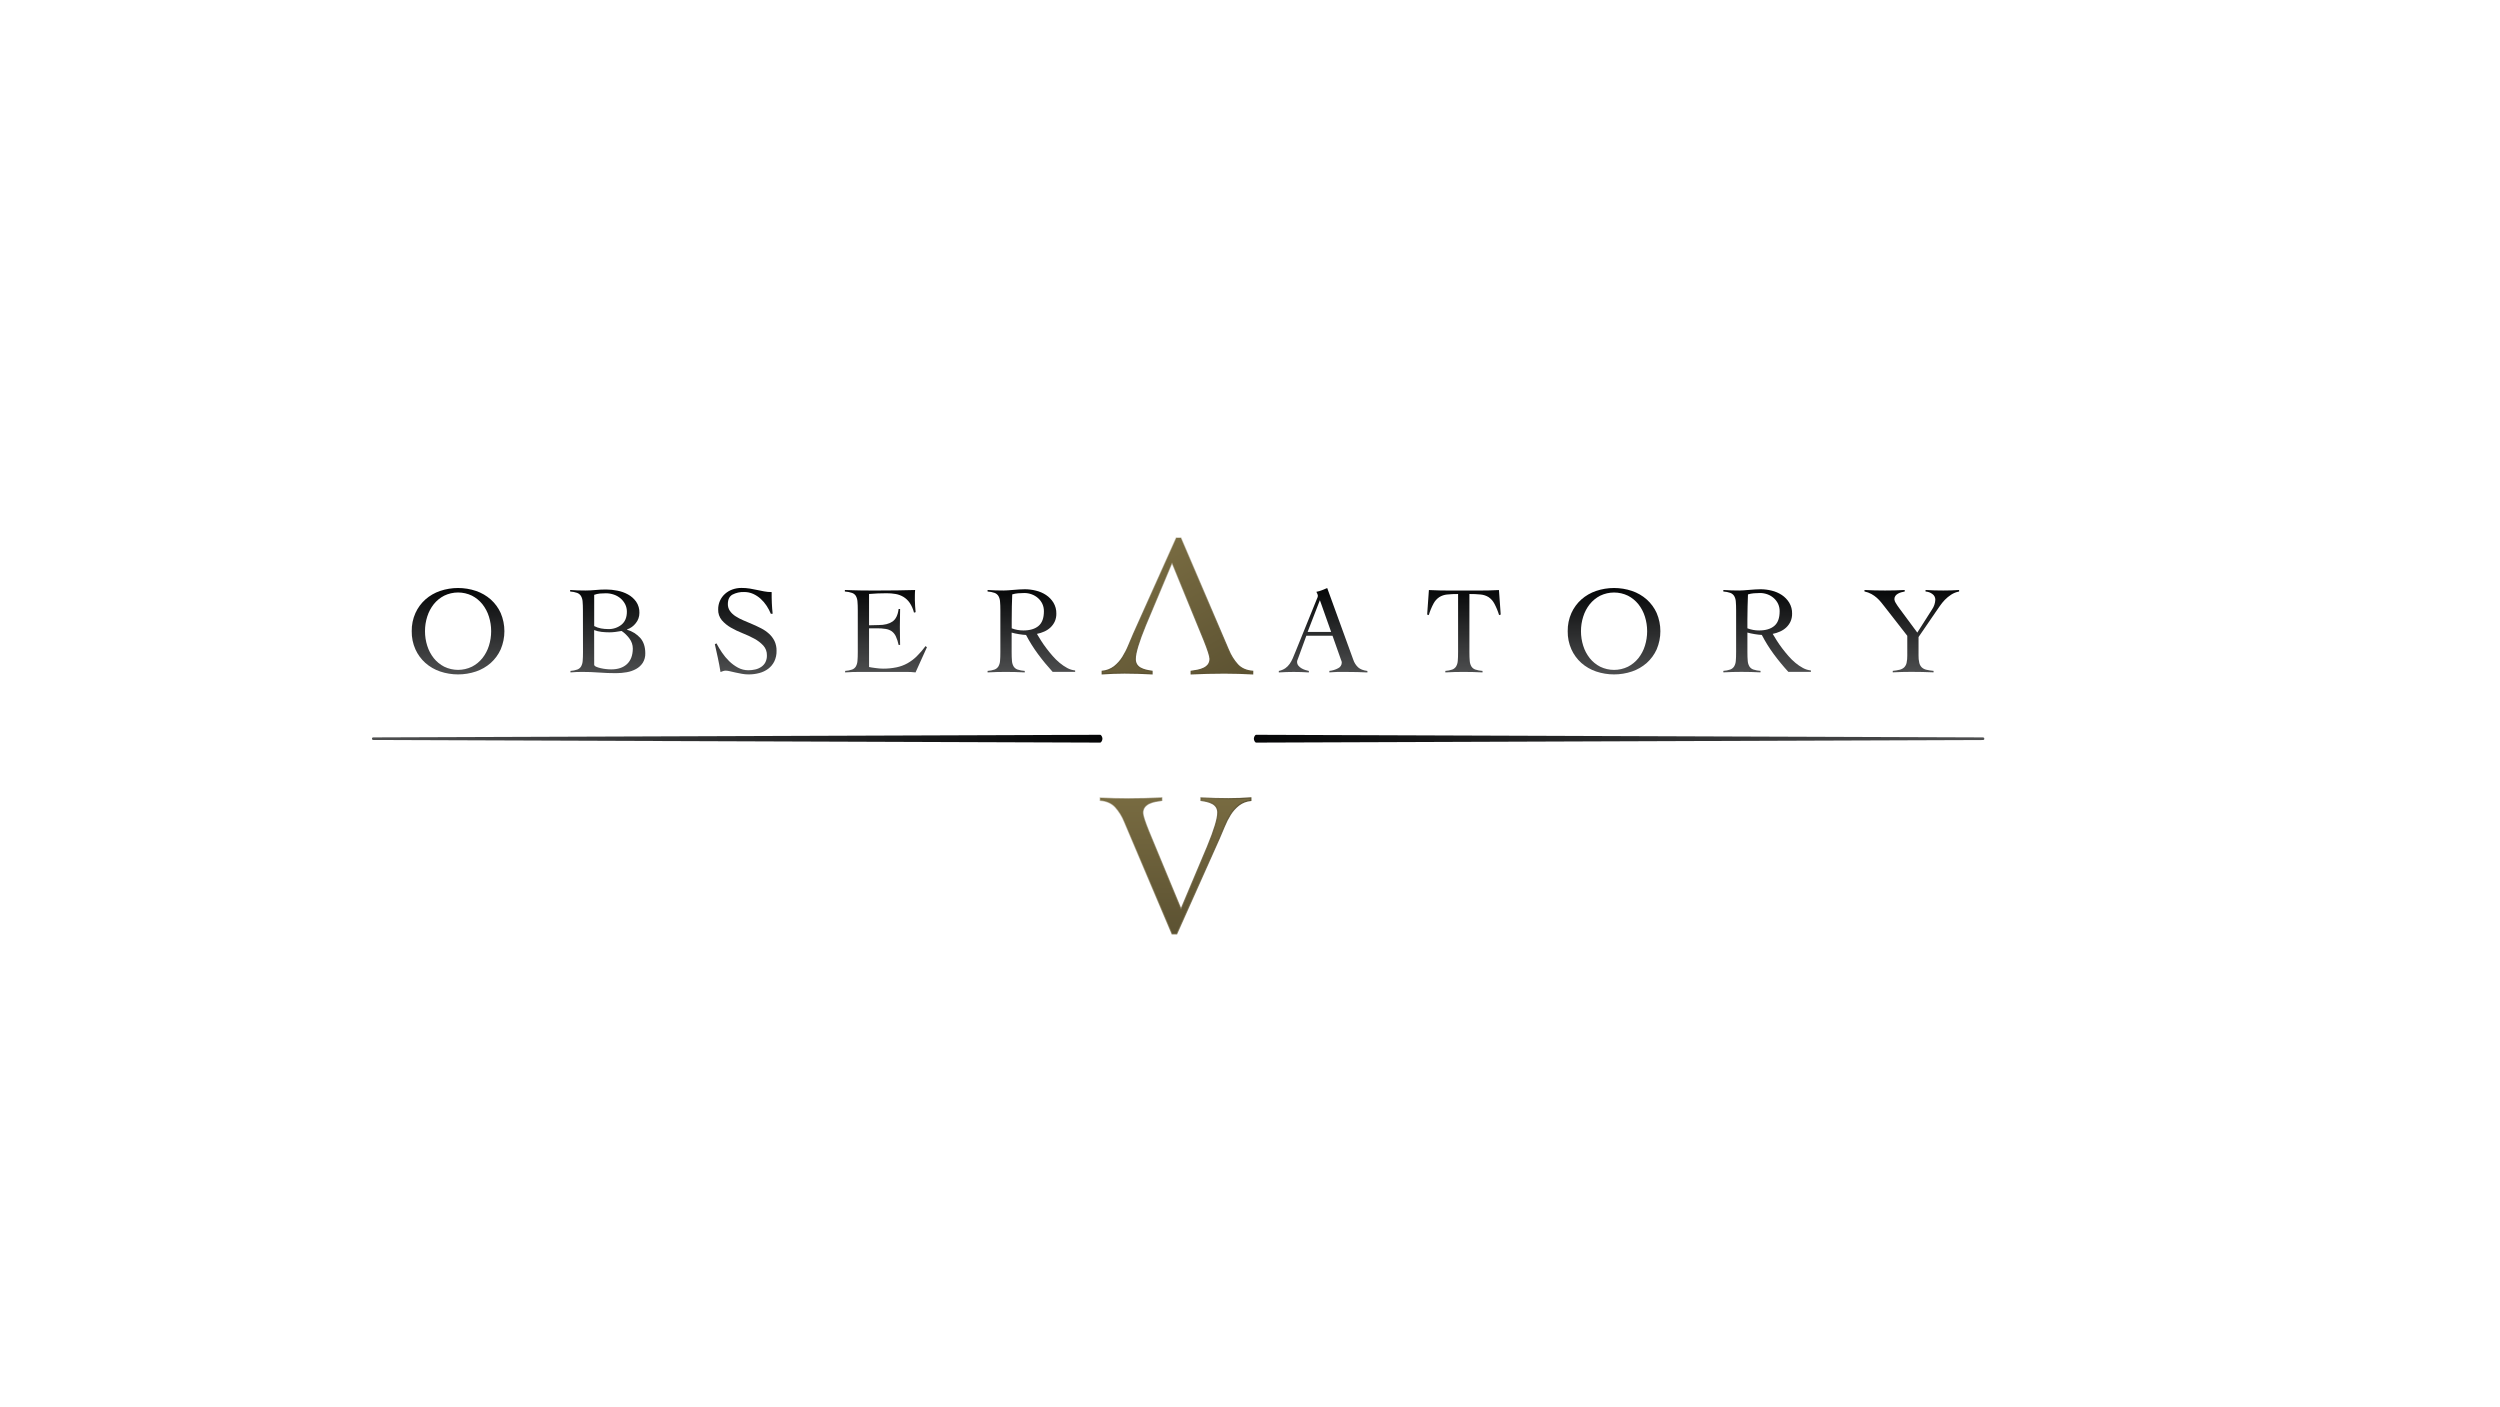
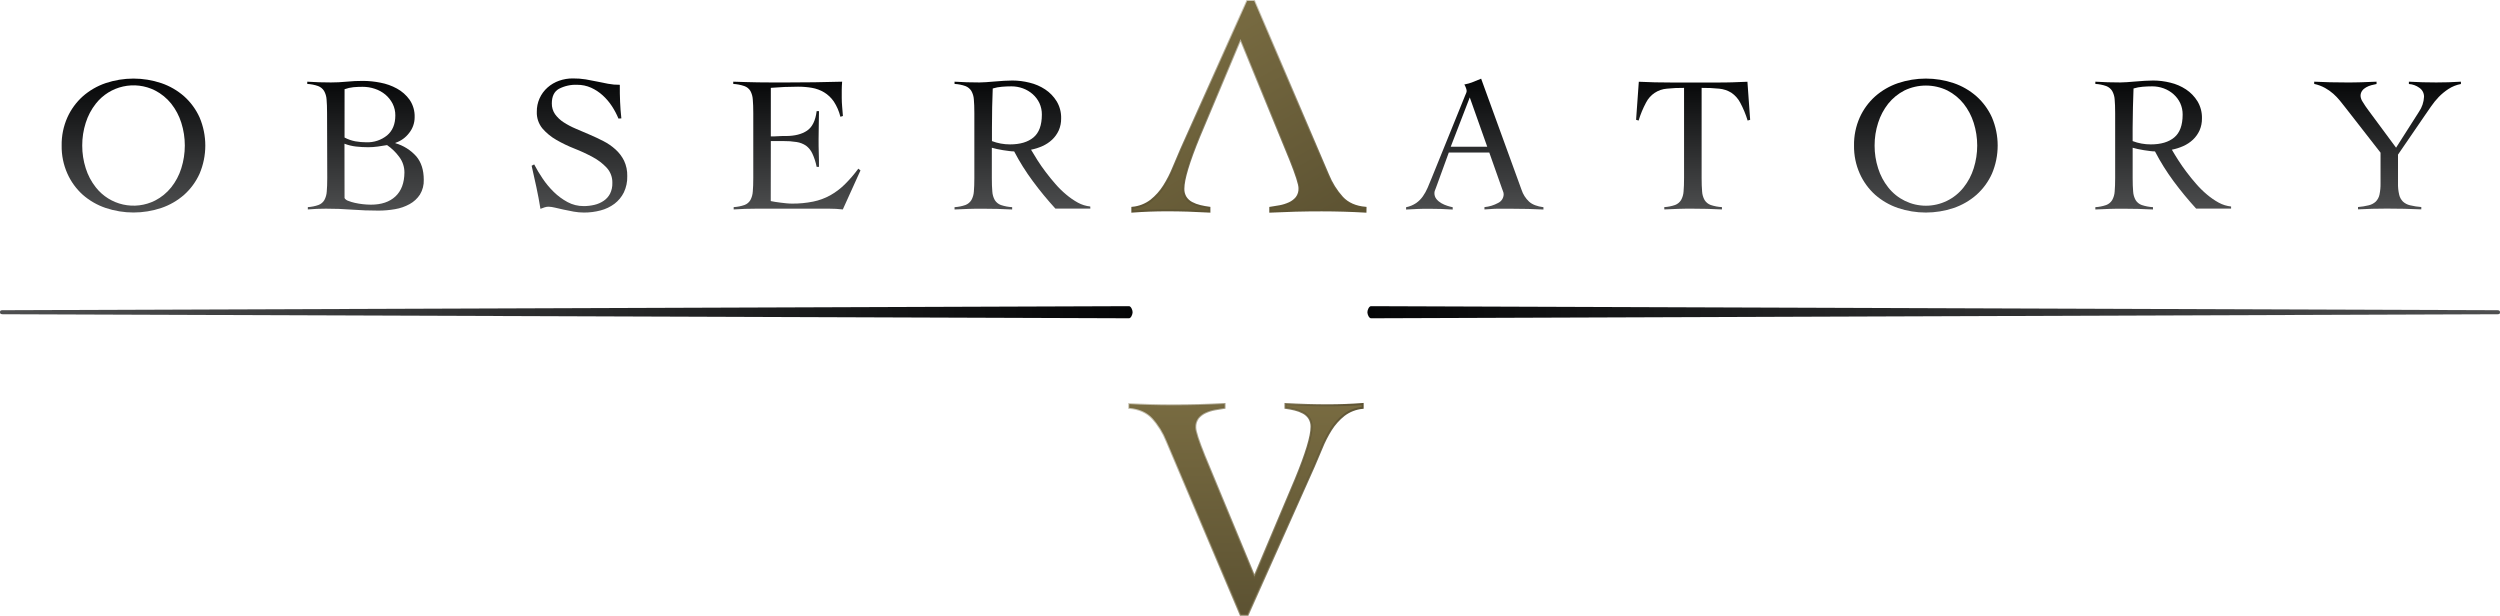
- <svg xmlns="http://www.w3.org/2000/svg" xmlns:xlink="http://www.w3.org/1999/xlink" viewBox="0 0 1920 1080">
+ <svg xmlns="http://www.w3.org/2000/svg" xmlns:xlink="http://www.w3.org/1999/xlink" viewBox="0 0 1238.29 305.05">
  <defs>
-     <style>.cls-1{fill:url(#linear-gradient);}.cls-2{fill:url(#New_Gradient_Swatch_3);}.cls-3{fill:url(#linear-gradient-2);}.cls-4{fill:url(#linear-gradient-3);}.cls-5,.cls-7{fill:none;stroke-miterlimit:10;}.cls-5{stroke:url(#linear-gradient-4);}.cls-6{fill:url(#linear-gradient-5);}.cls-7{stroke-width:1px;stroke:url(#linear-gradient-6);}</style>
-     <linearGradient id="linear-gradient" x1="962.96" y1="567.32" x2="1523.96" y2="567.32" gradientUnits="userSpaceOnUse">
+     <style>.cls-1{fill:url(#linear-gradient);}.cls-2{fill:url(#linear-gradient-2);}.cls-3{fill:url(#linear-gradient-3);}.cls-4{fill:url(#linear-gradient-4);}.cls-5{fill:url(#linear-gradient-5);}.cls-6{fill:url(#linear-gradient-6);}.cls-7{fill:url(#linear-gradient-7);}.cls-8{fill:url(#linear-gradient-8);}.cls-9{fill:url(#linear-gradient-9);}.cls-10{fill:url(#linear-gradient-10);}.cls-11{fill:url(#linear-gradient-11);}.cls-12{fill:url(#linear-gradient-12);}.cls-13{fill:url(#linear-gradient-13);}.cls-14,.cls-16{fill:none;stroke-miterlimit:10;}.cls-14{stroke:url(#linear-gradient-14);}.cls-15{fill:url(#linear-gradient-15);}.cls-16{stroke:url(#linear-gradient-16);}</style>
+     <linearGradient id="linear-gradient" x1="677.29" y1="100.01" x2="1238.29" y2="100.01" gradientTransform="matrix(1, 0, 0, -1, 0, 254.66)" gradientUnits="userSpaceOnUse">
      <stop offset="0" stop-color="#050607" />
      <stop offset="1" stop-color="#4e4f50" />
    </linearGradient>
-     <linearGradient id="New_Gradient_Swatch_3" x1="910.43" y1="451.59" x2="910.43" y2="517.95" xlink:href="#linear-gradient" />
-     <linearGradient id="linear-gradient-2" x1="285.67" y1="567.32" x2="846.67" y2="567.32" gradientUnits="userSpaceOnUse">
+     <linearGradient id="linear-gradient-2" x1="66.12" y1="215.74" x2="66.12" y2="149.38" xlink:href="#linear-gradient" />
+     <linearGradient id="linear-gradient-3" x1="181.06" y1="215.74" x2="181.06" y2="149.38" xlink:href="#linear-gradient" />
+     <linearGradient id="linear-gradient-4" x1="287.03" y1="215.79" x2="287.03" y2="149.38" xlink:href="#linear-gradient" />
+     <linearGradient id="linear-gradient-5" x1="394.7" y1="215.74" x2="394.7" y2="149.38" xlink:href="#linear-gradient" />
+     <linearGradient id="linear-gradient-6" x1="506.43" y1="215.74" x2="506.43" y2="149.38" xlink:href="#linear-gradient" />
+     <linearGradient id="linear-gradient-7" x1="730.48" y1="215.7" x2="730.48" y2="149.34" xlink:href="#linear-gradient" />
+     <linearGradient id="linear-gradient-8" x1="838.63" y1="215.74" x2="838.63" y2="149.38" xlink:href="#linear-gradient" />
+     <linearGradient id="linear-gradient-9" x1="953.91" y1="215.74" x2="953.91" y2="149.38" xlink:href="#linear-gradient" />
+     <linearGradient id="linear-gradient-10" x1="1071.48" y1="215.74" x2="1071.48" y2="149.38" xlink:href="#linear-gradient" />
+     <linearGradient id="linear-gradient-11" x1="1182.6" y1="215.74" x2="1182.6" y2="149.38" xlink:href="#linear-gradient" />
+     <linearGradient id="linear-gradient-12" y1="100.01" x2="561" y2="100.01" gradientTransform="matrix(1, 0, 0, -1, 0, 254.66)" gradientUnits="userSpaceOnUse">
      <stop offset="0" stop-color="#4e4f50" />
      <stop offset="1" stop-color="#050607" />
    </linearGradient>
-     <linearGradient id="linear-gradient-3" x1="860.79" y1="437.77" x2="920.62" y2="541.39" gradientUnits="userSpaceOnUse">
+     <linearGradient id="linear-gradient-13" x1="575.14" y1="229.56" x2="634.96" y2="125.95" gradientTransform="matrix(1, 0, 0, -1, 0, 254.66)" gradientUnits="userSpaceOnUse">
      <stop offset="0" stop-color="#786b41" />
      <stop offset="1" stop-color="#5c5232" />
    </linearGradient>
-     <linearGradient id="linear-gradient-4" x1="904.27" y1="413.17" x2="904.27" y2="517.49" gradientUnits="userSpaceOnUse">
+     <linearGradient id="linear-gradient-14" x1="618.62" y1="254.16" x2="618.62" y2="149.84" gradientTransform="matrix(1, 0, 0, -1, 0, 254.66)" gradientUnits="userSpaceOnUse">
      <stop offset="0" stop-color="#786b41" stop-opacity="0.4" />
      <stop offset="1" stop-color="#5c5232" />
    </linearGradient>
-     <linearGradient id="linear-gradient-5" x1="902.79" y1="612.82" x2="902.79" y2="717.22" xlink:href="#linear-gradient-3" />
-     <linearGradient id="linear-gradient-6" x1="845.01" y1="665.02" x2="960.58" y2="665.02" xlink:href="#linear-gradient-4" />
+     <linearGradient id="linear-gradient-15" x1="617.14" y1="54.51" x2="617.14" y2="-49.89" xlink:href="#linear-gradient-13" />
+     <linearGradient id="linear-gradient-16" x1="559.34" y1="2.33" x2="674.91" y2="2.33" xlink:href="#linear-gradient-14" />
  </defs>
  <g id="Layer_2" data-name="Layer 2">
-     <path class="cls-1" d="M1522.16,568.32l-557.39,2c-1,0-1.81-1.89-1.81-3h0c0-1.1.81-3,1.81-3l557.19,2c1,0,2-.1,2,1h0C1524,568.43,1523.15,568.32,1522.16,568.32Z" />
-     <path class="cls-2" d="M316.21,484.77a32.84,32.84,0,0,1,2.84-13.95,31.36,31.36,0,0,1,7.64-10.43,33.43,33.43,0,0,1,11.3-6.54,43.29,43.29,0,0,1,27.61,0,33.43,33.43,0,0,1,11.3,6.54,31.36,31.36,0,0,1,7.64,10.43,35.66,35.66,0,0,1,0,27.89,31.3,31.3,0,0,1-7.64,10.44,33.43,33.43,0,0,1-11.3,6.54,43.29,43.29,0,0,1-27.61,0,33.43,33.43,0,0,1-11.3-6.54,31.3,31.3,0,0,1-7.64-10.44A32.79,32.79,0,0,1,316.21,484.77Zm10.19,0A36.65,36.65,0,0,0,328.13,496a29.47,29.47,0,0,0,5,9.47,24.49,24.49,0,0,0,8,6.54,24.39,24.39,0,0,0,21.35,0,24.59,24.59,0,0,0,8-6.54,29.26,29.26,0,0,0,5-9.47,37.44,37.44,0,0,0,0-22.5,29.41,29.41,0,0,0-5-9.48,24.85,24.85,0,0,0-8-6.54,24.48,24.48,0,0,0-21.35,0,24.74,24.74,0,0,0-8,6.54,29.63,29.63,0,0,0-5,9.48A36.65,36.65,0,0,0,326.4,484.77Z" />
-     <path class="cls-2" d="M447.68,468.71c0-2.7-.08-4.92-.24-6.69a9.84,9.84,0,0,0-1.25-4.28,5.88,5.88,0,0,0-2.93-2.4,19.47,19.47,0,0,0-5.39-1.06v-1.15c2,.13,3.94.22,5.87.29s3.88.09,5.86.09c2.57,0,5.13-.13,7.7-.38a82.12,82.12,0,0,1,8.27-.39,44.61,44.61,0,0,1,8.51.87,27.63,27.63,0,0,1,8.22,2.93,18.76,18.76,0,0,1,6.25,5.53,14.39,14.39,0,0,1,2.51,8.66,12.4,12.4,0,0,1-2.75,7.83,14,14,0,0,1-6.78,4.86v.19a21.87,21.87,0,0,1,10.34,6.5q3.7,4.36,3.71,11.59a13.15,13.15,0,0,1-1.93,7.35,14.27,14.27,0,0,1-5.1,4.71,22.7,22.7,0,0,1-7.21,2.51,47,47,0,0,1-8.27.72q-6.63,0-13-.48c-4.27-.33-8.61-.48-13-.48q-2.22,0-4.47.09c-1.51.06-3,.16-4.48.29v-1.15a19.41,19.41,0,0,0,5.29-1.06,5.68,5.68,0,0,0,2.89-2.41,10.24,10.24,0,0,0,1.2-4.28q.24-2.64.24-6.68Zm8.66,12.12a18.67,18.67,0,0,0,5.29,1.82,31.11,31.11,0,0,0,5.48.48,15.42,15.42,0,0,0,10.24-3.41q4.08-3.42,4.09-9.86a12.57,12.57,0,0,0-1.35-5.87,14.6,14.6,0,0,0-3.56-4.47,15.76,15.76,0,0,0-5.14-2.88,18.47,18.47,0,0,0-6.11-1c-1.54,0-3,.06-4.52.19a18.33,18.33,0,0,0-4.42,1Zm0,30a3.26,3.26,0,0,0,1.78,1.35,21.24,21.24,0,0,0,3.27,1,35.28,35.28,0,0,0,4,.67,35.79,35.79,0,0,0,4,.24q7.79,0,12.16-4.09T486,498.14a12.78,12.78,0,0,0-2.6-7.75,24.84,24.84,0,0,0-6-5.81l-4.62.72a33.27,33.27,0,0,1-4.71.33,54,54,0,0,1-6-.33,23.62,23.62,0,0,1-5.77-1.4Z" />
-     <path class="cls-2" d="M592,471.4a36.32,36.32,0,0,0-3.22-6.11,27.62,27.62,0,0,0-4.57-5.38,22.28,22.28,0,0,0-5.77-3.8,16.6,16.6,0,0,0-6.93-1.44,17.94,17.94,0,0,0-9,2q-3.51,2-3.51,7.22a9.06,9.06,0,0,0,1.59,5.34,15.61,15.61,0,0,0,4.23,4,39.28,39.28,0,0,0,6,3.17l6.88,2.93c2.34,1,4.63,2.07,6.87,3.23a27.45,27.45,0,0,1,6,4.13,18.77,18.77,0,0,1,4.24,5.58,17,17,0,0,1,1.58,7.6,17.66,17.66,0,0,1-1.73,8.12,15.93,15.93,0,0,1-4.66,5.63,19.86,19.86,0,0,1-6.83,3.27,31.45,31.45,0,0,1-8.32,1.06,29.29,29.29,0,0,1-5-.45c-1.73-.3-3.4-.63-5-1l-4.38-1a14.83,14.83,0,0,0-3.12-.45,6.16,6.16,0,0,0-2,.34c-.65.22-1.32.47-2,.72q-.87-5.46-2-10.68T549,494.77l1.25-.67a71.63,71.63,0,0,0,4.19,7,42.18,42.18,0,0,0,5.53,6.65,30.24,30.24,0,0,0,6.78,5,16.53,16.53,0,0,0,8,2,22.7,22.7,0,0,0,5.38-.62,13.5,13.5,0,0,0,4.57-2,9.61,9.61,0,0,0,3.13-3.5,11.2,11.2,0,0,0,1.15-5.33,10.7,10.7,0,0,0-2.79-7.54,26.64,26.64,0,0,0-6.92-5.28,80.58,80.58,0,0,0-9-4.18,67,67,0,0,1-9-4.32,26.51,26.51,0,0,1-6.92-5.67,12.26,12.26,0,0,1-2.79-8.26,15.76,15.76,0,0,1,5.34-12.05,17.24,17.24,0,0,1,5.67-3.31,20.24,20.24,0,0,1,6.88-1.15,38.51,38.51,0,0,1,6.39.48c1.89.32,3.74.67,5.53,1.06s3.69.75,5.49,1.1a29.25,29.25,0,0,0,5.77.53c0,2.89,0,5.69.14,8.42s.3,5.46.63,8.22Z" />
-     <path class="cls-2" d="M667.44,512.27c.58.13,1.28.26,2.12.39s1.73.26,2.69.38,2,.24,3,.34,2,.14,2.88.14a50.46,50.46,0,0,0,10.34-1,29.53,29.53,0,0,0,8.37-3.07A34.35,34.35,0,0,0,704,504.1a66.67,66.67,0,0,0,6.82-7.89l1.06.87-8.75,19.33c-1.09-.13-2.21-.23-3.37-.29s-2.27-.09-3.36-.09H660.23q-2.79,0-5.58.09c-1.86.06-3.72.16-5.58.29v-1.15a19.84,19.84,0,0,0,5.39-1.06,5.65,5.65,0,0,0,2.88-2.41,10.24,10.24,0,0,0,1.2-4.28q.24-2.64.24-6.68V468.71c0-2.7-.08-4.92-.24-6.69a10.29,10.29,0,0,0-1.2-4.28,5.6,5.6,0,0,0-3-2.4,20.72,20.72,0,0,0-5.48-1.06v-1.15l6.2.19q2.94.09,6.06.14c2.08,0,4.29.05,6.64.05h7.93q6.74,0,13.46-.09t13.66-.29c-.06.7-.11,1.41-.14,2.11s-.05,1.38-.05,2v3.85c0,1.41.06,2.84.19,4.28s.26,3,.39,4.76l-1.25.38a24.14,24.14,0,0,0-3.32-7.55,15.84,15.84,0,0,0-4.81-4.56,17.73,17.73,0,0,0-6-2.22,40.34,40.34,0,0,0-6.93-.57q-6.72,0-13.46.57v24.05c1.28,0,2.51,0,3.7-.1s2.42-.09,3.7-.09q6.64,0,10.54-2.65t4.76-9.66h1.15q0,3.45-.1,6.92c-.06,2.31-.09,4.58-.09,6.83s0,4.61.09,6.92.1,4.62.1,6.93h-1.15a29.19,29.19,0,0,0-2.12-6.59,10.17,10.17,0,0,0-3.12-3.9,11.29,11.29,0,0,0-4.67-1.82,39.72,39.72,0,0,0-6.64-.48h-6.15Z" />
-     <path class="cls-2" d="M825.74,516H808.43a169.64,169.64,0,0,1-11.2-13.61A111,111,0,0,1,788,487.65a19.41,19.41,0,0,1-2.45-.19c-1-.13-2-.27-3.08-.43s-2.08-.35-3.07-.58-1.82-.43-2.46-.62v15q0,4,.24,6.68a9.8,9.8,0,0,0,1.25,4.28,5.93,5.93,0,0,0,3,2.41,21.49,21.49,0,0,0,5.58,1.06v1.15c-2.44-.13-4.87-.23-7.31-.29s-4.87-.09-7.31-.09-4.71,0-7,.09-4.61.16-6.92.29v-1.15a19.68,19.68,0,0,0,5.38-1.06,6,6,0,0,0,2.94-2.41,9.8,9.8,0,0,0,1.25-4.28q.24-2.64.24-6.68V468.71c0-2.7-.08-4.92-.24-6.69a9.84,9.84,0,0,0-1.25-4.28,6,6,0,0,0-2.94-2.4,19.31,19.31,0,0,0-5.38-1.06v-1.15c2.05.13,4.1.22,6.15.29s4.1.09,6.16.09c.89,0,2-.05,3.36-.14s2.78-.21,4.28-.34,3-.24,4.57-.34,2.92-.14,4.14-.14a35.32,35.32,0,0,1,8.46,1.06,24.15,24.15,0,0,1,7.79,3.36,19,19,0,0,1,5.67,5.87,15.65,15.65,0,0,1,2.22,8.46,14.08,14.08,0,0,1-1.2,6,14.93,14.93,0,0,1-3.23,4.52,17,17,0,0,1-4.76,3.17,25.62,25.62,0,0,1-5.72,1.83q1.35,2.31,3.17,5.19c1.22,1.93,2.58,3.88,4.09,5.87s3.11,4,4.81,5.91a45.51,45.51,0,0,0,5.39,5.29,34.9,34.9,0,0,0,5.81,3.95,16.12,16.12,0,0,0,6.06,1.87ZM777,482.56a25.14,25.14,0,0,0,8.95,1.63q7.5,0,11.63-3.46t4.14-11.25a13.3,13.3,0,0,0-1.2-5.73,13.83,13.83,0,0,0-3.32-4.42,15.26,15.26,0,0,0-4.86-2.89,16.44,16.44,0,0,0-5.72-1c-1.6,0-3.17.07-4.71.2a21.61,21.61,0,0,0-4.52.86q-.2,4.62-.29,9.33T777,476Z" />
-     <path class="cls-2" d="M1003.28,488.23l-6.35,17.41c-.19.51-.37,1-.52,1.34a3.12,3.12,0,0,0-.25,1.26,4.63,4.63,0,0,0,1,3,8.61,8.61,0,0,0,2.46,2.06,14.8,14.8,0,0,0,3,1.3,22.65,22.65,0,0,0,2.6.68v1.15c-1.93-.13-3.85-.23-5.78-.29s-3.88-.09-5.86-.09-3.8,0-5.63.09-3.77.16-5.82.29v-1.15a13.82,13.82,0,0,0,5-2.07,13.56,13.56,0,0,0,3.31-3.32,23.93,23.93,0,0,0,2.36-4.23q1-2.31,2-4.81L1011.36,460l.53-1.25a2.81,2.81,0,0,0,.24-1.06,4.83,4.83,0,0,0-.34-1.45,8.62,8.62,0,0,0-.81-1.73,21.42,21.42,0,0,0,4.32-1.25c1.22-.51,2.57-1.05,4-1.63l20,55a14.07,14.07,0,0,0,3.75,5.91c1.6,1.45,4,2.36,7.11,2.75v1.15c-2.56-.13-5.08-.23-7.54-.29s-5.05-.09-7.75-.09h-4.52c-1.28,0-2.43,0-3.46,0s-2,.08-2.93.15l-3,.19v-1.15a17.58,17.58,0,0,0,6.78-2.07,4.8,4.8,0,0,0,2.74-4.28,3.73,3.73,0,0,0-.34-1.54,12.3,12.3,0,0,1-.53-1.44l-6.25-17.7Zm10.39-27.31-9.43,24.43h18.08Z" />
-     <path class="cls-2" d="M1110,515.26a19.68,19.68,0,0,0,5.38-1.06,5.92,5.92,0,0,0,2.94-2.41,9.8,9.8,0,0,0,1.25-4.28q.24-2.64.24-6.68V456.2a77,77,0,0,0-8.51.39,13.79,13.79,0,0,0-5.92,2,13.58,13.58,0,0,0-4.38,4.86,48.28,48.28,0,0,0-3.7,8.94l-1.25-.38,1.35-18.85c2.69.13,5.35.22,8,.29s5.29.09,8,.09H1136q3.86,0,7.6-.09c2.5-.07,5-.16,7.6-.29l1.35,18.85-1.25.38a48.22,48.22,0,0,0-3.71-8.94,13.66,13.66,0,0,0-4.37-4.86,13.92,13.92,0,0,0-6-2,81.1,81.1,0,0,0-8.71-.39v44.63q0,4,.24,6.68a9.8,9.8,0,0,0,1.25,4.28,5.93,5.93,0,0,0,3,2.41,21.49,21.49,0,0,0,5.58,1.06v1.15c-2.44-.13-4.87-.23-7.31-.29s-4.87-.09-7.31-.09-4.71,0-7,.09-4.61.16-6.92.29Z" />
-     <path class="cls-2" d="M1204,484.77a33,33,0,0,1,2.84-13.95,31.36,31.36,0,0,1,7.64-10.43,33.43,33.43,0,0,1,11.3-6.54,43.29,43.29,0,0,1,27.61,0,33.43,33.43,0,0,1,11.3,6.54,31.36,31.36,0,0,1,7.64,10.43,35.66,35.66,0,0,1,0,27.89,31.3,31.3,0,0,1-7.64,10.44,33.43,33.43,0,0,1-11.3,6.54,43.29,43.29,0,0,1-27.61,0,33.43,33.43,0,0,1-11.3-6.54,31.3,31.3,0,0,1-7.64-10.44A32.94,32.94,0,0,1,1204,484.77Zm10.19,0a36.36,36.36,0,0,0,1.74,11.25,29.26,29.26,0,0,0,5,9.47,24.59,24.59,0,0,0,8,6.54,24.39,24.39,0,0,0,21.35,0,24.59,24.59,0,0,0,8-6.54,29.26,29.26,0,0,0,5-9.47,37.44,37.44,0,0,0,0-22.5,29.41,29.41,0,0,0-5-9.48,24.85,24.85,0,0,0-8-6.54,24.48,24.48,0,0,0-21.35,0,24.85,24.85,0,0,0-8,6.54,29.41,29.41,0,0,0-5,9.48A36.36,36.36,0,0,0,1214.19,484.77Z" />
-     <path class="cls-2" d="M1390.77,516h-17.31a169.79,169.79,0,0,1-11.21-13.61,109.89,109.89,0,0,1-9.18-14.77,19.41,19.41,0,0,1-2.45-.19c-1-.13-2-.27-3.08-.43s-2.08-.35-3.08-.58-1.81-.43-2.45-.62v15q0,4,.24,6.68a9.8,9.8,0,0,0,1.25,4.28,5.85,5.85,0,0,0,3,2.41,21.49,21.49,0,0,0,5.58,1.06v1.15c-2.44-.13-4.87-.23-7.31-.29s-4.87-.09-7.31-.09-4.71,0-7,.09-4.62.16-6.93.29v-1.15a19.76,19.76,0,0,0,5.39-1.06,5.9,5.9,0,0,0,2.93-2.41,9.67,9.67,0,0,0,1.25-4.28q.24-2.64.24-6.68V468.71c0-2.7-.08-4.92-.24-6.69a9.71,9.71,0,0,0-1.25-4.28,5.88,5.88,0,0,0-2.93-2.4,19.39,19.39,0,0,0-5.39-1.06v-1.15c2.06.13,4.11.22,6.16.29s4.1.09,6.16.09c.89,0,2-.05,3.36-.14s2.77-.21,4.28-.34,3-.24,4.57-.34,2.92-.14,4.14-.14a35.38,35.38,0,0,1,8.46,1.06,24.24,24.24,0,0,1,7.79,3.36,19,19,0,0,1,5.67,5.87,15.64,15.64,0,0,1,2.21,8.46,14.08,14.08,0,0,1-1.2,6,14.73,14.73,0,0,1-3.22,4.52,17.13,17.13,0,0,1-4.76,3.17,26,26,0,0,1-5.72,1.83q1.33,2.31,3.17,5.19c1.22,1.93,2.58,3.88,4.09,5.87s3.11,4,4.81,5.91a46.21,46.21,0,0,0,5.38,5.29,34.56,34.56,0,0,0,5.82,3.95,16.12,16.12,0,0,0,6.06,1.87ZM1342,482.56a25.14,25.14,0,0,0,9,1.63q7.5,0,11.63-3.46t4.14-11.25a13.3,13.3,0,0,0-1.2-5.73,13.83,13.83,0,0,0-3.32-4.42,15.26,15.26,0,0,0-4.86-2.89,16.53,16.53,0,0,0-5.72-1c-1.61,0-3.18.07-4.71.2a21.61,21.61,0,0,0-4.52.86q-.2,4.62-.29,9.33T1342,476Z" />
-     <path class="cls-2" d="M1431.93,453.13c2.7.13,5.32.22,7.89.29s5.19.09,7.89.09c2.5,0,5,0,7.55-.09s5-.16,7.55-.29v1.15a24.92,24.92,0,0,0-2.55.58,11.26,11.26,0,0,0-2.6,1.06,6,6,0,0,0-2,1.73,4.23,4.23,0,0,0-.77,2.59,6,6,0,0,0,1,2.79,48.41,48.41,0,0,0,2.93,4.33l13.66,18.47,11.35-17.8a14.29,14.29,0,0,0,2.5-7.4,5.26,5.26,0,0,0-2.31-4.47,9.78,9.78,0,0,0-5.19-1.88v-1.15c2.24.13,4.5.22,6.78.29s4.53.09,6.78.09q3.08,0,6.11-.09c2-.07,4-.16,6.1-.29v1.15a16.93,16.93,0,0,0-6.15,2.45,28.5,28.5,0,0,0-4.86,4,36.47,36.47,0,0,0-3.85,4.76q-1.68,2.5-3.12,4.52l-13.18,19.24v14.14a22.65,22.65,0,0,0,.58,5.72,7.17,7.17,0,0,0,1.87,3.41,7.72,7.72,0,0,0,3.51,1.83,35.77,35.77,0,0,0,5.58.87v1.15c-2.88-.13-5.74-.23-8.56-.29s-5.67-.09-8.56-.09q-3.56,0-7.11.09t-7.12.29v-1.15a34,34,0,0,0,5.34-.87,7.69,7.69,0,0,0,3.46-1.83,7,7,0,0,0,1.83-3.41,25.07,25.07,0,0,0,.53-5.72v-15.1L1447.42,466q-1.35-1.72-2.79-3.51a29.89,29.89,0,0,0-3.22-3.36,23.46,23.46,0,0,0-4.09-2.89,19.54,19.54,0,0,0-5.39-2Z" />
-     <path class="cls-3" d="M287.47,566.32l557.4-2c1,0,1.8,1.9,1.8,3h0c0,1.11-.81,3-1.8,3l-557.2-2c-1,0-2,.11-2-1h0C285.67,566.22,286.48,566.32,287.47,566.32Z" />
-     <path class="cls-4" d="M962,517.49c-3.66-.21-7.28-.37-10.84-.47s-7.17-.16-10.84-.16q-6.6,0-12.88.16t-12.57.47V515.6q2.21-.32,4.71-.78a20.18,20.18,0,0,0,4.72-1.5,10,10,0,0,0,3.61-2.75,7.23,7.23,0,0,0,1.41-4.71q0-2.82-4.55-14.14L900.11,432l-20.42,48.23q-7.86,19-7.86,25.92a7.81,7.81,0,0,0,1.1,4.25,8,8,0,0,0,3,2.75,17.16,17.16,0,0,0,4.16,1.57c1.52.36,3.06.65,4.63.86v1.89q-5.34-.32-10.6-.47t-10.45-.16q-4.39,0-8.64.16t-8.48.47V515.6a17.91,17.91,0,0,0,9.27-3.61,28.51,28.51,0,0,0,6.44-7.23,57.67,57.67,0,0,0,4.63-9.11q2-4.87,3.85-9.11l32.68-73.37h3.46l36.6,86.09a38,38,0,0,0,7,11.24q4.17,4.47,11.55,5.1Z" />
-     <path class="cls-5" d="M962,517.49c-3.66-.21-7.28-.37-10.84-.47s-7.17-.16-10.84-.16q-6.6,0-12.88.16t-12.57.47V515.6q2.21-.32,4.71-.78a20.18,20.18,0,0,0,4.72-1.5,10,10,0,0,0,3.61-2.75,7.23,7.23,0,0,0,1.41-4.71q0-2.82-4.55-14.14L900.11,432l-20.42,48.23q-7.86,19-7.86,25.92a7.81,7.81,0,0,0,1.1,4.25,8,8,0,0,0,3,2.75,17.16,17.16,0,0,0,4.16,1.57c1.52.36,3.06.65,4.63.86v1.89q-5.34-.32-10.6-.47t-10.45-.16q-4.39,0-8.64.16t-8.48.47V515.6a17.91,17.91,0,0,0,9.27-3.61,28.51,28.51,0,0,0,6.44-7.23,57.67,57.67,0,0,0,4.63-9.11q2-4.87,3.85-9.11l32.68-73.37h3.46l36.6,86.09a38,38,0,0,0,7,11.24q4.17,4.47,11.55,5.1Z" />
-     <path class="cls-6" d="M845,612.82c3.67.21,7.28.36,10.85.47s7.18.16,10.85.16q6.6,0,12.89-.16t12.58-.47v1.88c-1.47.21-3,.47-4.72.79a19.62,19.62,0,0,0-4.71,1.49,10.15,10.15,0,0,0-3.62,2.75,7.28,7.28,0,0,0-1.42,4.72q0,2.84,4.57,14.15L907,698.35l20.44-48.27q7.86-19,7.86-25.94a7.79,7.79,0,0,0-1.1-4.25,7.94,7.94,0,0,0-3-2.75,17.16,17.16,0,0,0-4.16-1.57,44.66,44.66,0,0,0-4.64-.87v-1.88c3.56.21,7.1.36,10.61.47s7,.16,10.46.16c2.93,0,5.82-.06,8.65-.16s5.66-.26,8.49-.47v1.88a17.92,17.92,0,0,0-9.28,3.62,28.74,28.74,0,0,0-6.45,7.23,57.34,57.34,0,0,0-4.63,9.12q-2,4.88-3.86,9.12l-32.7,73.43H900.2l-36.64-86.17a37.81,37.81,0,0,0-7-11.24q-4.17-4.48-11.56-5.11Z" />
-     <path class="cls-7" d="M845,612.82c3.67.21,7.28.36,10.85.47s7.18.16,10.85.16q6.6,0,12.89-.16t12.58-.47v1.88c-1.47.21-3,.47-4.72.79a19.62,19.62,0,0,0-4.71,1.49,10.15,10.15,0,0,0-3.62,2.75,7.28,7.28,0,0,0-1.42,4.72q0,2.84,4.57,14.15L907,698.35l20.44-48.27q7.86-19,7.86-25.94a7.79,7.79,0,0,0-1.1-4.25,7.94,7.94,0,0,0-3-2.75,17.16,17.16,0,0,0-4.16-1.57,44.66,44.66,0,0,0-4.64-.87v-1.88c3.56.21,7.1.36,10.61.47s7,.16,10.46.16c2.93,0,5.82-.06,8.65-.16s5.66-.26,8.49-.47v1.88a17.92,17.92,0,0,0-9.28,3.62,28.74,28.74,0,0,0-6.45,7.23,57.34,57.34,0,0,0-4.63,9.12q-2,4.88-3.86,9.12l-32.7,73.43H900.2l-36.64-86.17a37.81,37.81,0,0,0-7-11.24q-4.17-4.48-11.56-5.11Z" />
+     <g id="Layer_1-2" data-name="Layer 1">
+       <g id="Layer_2-2" data-name="Layer 2">
+         <path class="cls-1" d="M1236.49,155.65l-557.39,2c-1,0-1.81-1.89-1.81-3h0c0-1.1.81-3,1.81-3l557.19,2c1,0,2-.1,2,1h0C1238.33,155.76,1237.48,155.65,1236.49,155.65Z" />
+         <path class="cls-2" d="M30.54,72.1a32.86,32.86,0,0,1,2.84-13.95A31.36,31.36,0,0,1,41,47.72a33.52,33.52,0,0,1,11.3-6.54,43.34,43.34,0,0,1,27.61,0,33.52,33.52,0,0,1,11.3,6.54,31.36,31.36,0,0,1,7.64,10.43,35.63,35.63,0,0,1,0,27.89,31.26,31.26,0,0,1-7.64,10.44A33.52,33.52,0,0,1,79.93,103a43.34,43.34,0,0,1-27.61,0A33.52,33.52,0,0,1,41,96.48,31.26,31.26,0,0,1,33.38,86,32.78,32.78,0,0,1,30.54,72.1Zm10.19,0a36.58,36.58,0,0,0,1.73,11.23,29.31,29.31,0,0,0,5,9.47,23.75,23.75,0,0,0,29.35,6.54,24.59,24.59,0,0,0,8-6.54,29.12,29.12,0,0,0,5-9.47,37.39,37.39,0,0,0,0-22.5,29.46,29.46,0,0,0-5-9.48,24.83,24.83,0,0,0-8-6.54,23.75,23.75,0,0,0-29.35,6.54,29.66,29.66,0,0,0-5,9.48A36.83,36.83,0,0,0,40.73,72.1Z" />
+         <path class="cls-3" d="M162,56c0-2.7-.08-4.92-.24-6.69a9.78,9.78,0,0,0-1.25-4.28,5.9,5.9,0,0,0-2.93-2.4,19.45,19.45,0,0,0-5.39-1.06V40.46c2,.13,3.94.22,5.87.29s3.88.09,5.86.09c2.57,0,5.13-.13,7.7-.38a81.61,81.61,0,0,1,8.27-.39,45,45,0,0,1,8.51.87,27.66,27.66,0,0,1,8.22,2.93,18.75,18.75,0,0,1,6.25,5.53,14.42,14.42,0,0,1,2.51,8.66,12.4,12.4,0,0,1-2.75,7.83,14,14,0,0,1-6.78,4.86v.19a21.92,21.92,0,0,1,10.34,6.5q3.7,4.36,3.71,11.59A13.2,13.2,0,0,1,208,96.38a14.31,14.31,0,0,1-5.1,4.71,22.5,22.5,0,0,1-7.21,2.51,47.78,47.78,0,0,1-8.27.72q-6.63,0-13-.48c-4.27-.33-8.61-.48-13-.48q-2.22,0-4.47.09c-1.51.06-3,.16-4.48.29v-1.15a19.57,19.57,0,0,0,5.29-1.06,5.66,5.66,0,0,0,2.89-2.41,10.17,10.17,0,0,0,1.2-4.28q.24-2.64.24-6.68Zm8.66,12.12A18.74,18.74,0,0,0,176,70a31.44,31.44,0,0,0,5.48.48,15.46,15.46,0,0,0,10.24-3.41q4.08-3.42,4.09-9.86a12.58,12.58,0,0,0-1.35-5.87,14.57,14.57,0,0,0-3.56-4.47A15.9,15.9,0,0,0,185.72,44a18.68,18.68,0,0,0-6.11-1c-1.54,0-3,.06-4.52.19a18.63,18.63,0,0,0-4.42,1Zm0,30a3.29,3.29,0,0,0,1.78,1.35,20.58,20.58,0,0,0,3.27,1,35.89,35.89,0,0,0,4,.67,38.16,38.16,0,0,0,4,.24q7.78,0,12.16-4.09t4.45-11.86a12.76,12.76,0,0,0-2.6-7.75,24.89,24.89,0,0,0-6-5.81l-4.62.72a33.69,33.69,0,0,1-4.71.33,54.7,54.7,0,0,1-6-.33,23.5,23.5,0,0,1-5.77-1.4Z" />
+         <path class="cls-4" d="M306.33,58.73a36.36,36.36,0,0,0-3.22-6.11,27.65,27.65,0,0,0-4.57-5.38,22.2,22.2,0,0,0-5.77-3.8A16.69,16.69,0,0,0,285.84,42a17.92,17.92,0,0,0-9,2q-3.51,2-3.51,7.22a9.08,9.08,0,0,0,1.59,5.34,15.64,15.64,0,0,0,4.23,4,38.62,38.62,0,0,0,6,3.17L292,66.66c2.34,1,4.63,2.07,6.87,3.23a27.38,27.38,0,0,1,6,4.13,18.81,18.81,0,0,1,4.24,5.58,16.91,16.91,0,0,1,1.58,7.6A17.65,17.65,0,0,1,309,95.32a16,16,0,0,1-4.66,5.63,19.79,19.79,0,0,1-6.83,3.27,31.54,31.54,0,0,1-8.32,1.06,29.89,29.89,0,0,1-5-.45c-1.73-.3-3.4-.63-5-1l-4.38-1a15,15,0,0,0-3.12-.45,6.18,6.18,0,0,0-2,.34c-.65.22-1.32.47-2,.72q-.87-5.46-2-10.68T263.33,82.1l1.25-.67a70.75,70.75,0,0,0,4.19,7,41.9,41.9,0,0,0,5.53,6.65,30.47,30.47,0,0,0,6.78,5,16.54,16.54,0,0,0,8,2,22.66,22.66,0,0,0,5.38-.62,13.73,13.73,0,0,0,4.57-2,9.58,9.58,0,0,0,3.13-3.5,11.18,11.18,0,0,0,1.15-5.33,10.71,10.71,0,0,0-2.79-7.54,26.6,26.6,0,0,0-6.92-5.28,80.69,80.69,0,0,0-9-4.18,67,67,0,0,1-9-4.32,26.43,26.43,0,0,1-6.92-5.67,12.29,12.29,0,0,1-2.79-8.26,15.76,15.76,0,0,1,5.34-12.05A17.22,17.22,0,0,1,276.9,40a20.16,20.16,0,0,1,6.88-1.15,38,38,0,0,1,6.39.48c1.89.32,3.74.67,5.53,1.06s3.69.75,5.49,1.1A29.36,29.36,0,0,0,307,42c0,2.89,0,5.69.14,8.42s.3,5.46.63,8.22Z" />
+         <path class="cls-5" d="M381.77,99.6c.58.13,1.28.26,2.12.39s1.73.26,2.69.38,2,.24,3,.34,2,.14,2.88.14a50.55,50.55,0,0,0,10.34-1,29.45,29.45,0,0,0,8.37-3.07,34,34,0,0,0,7.16-5.35,66.43,66.43,0,0,0,6.82-7.89l1.06.87-8.75,19.33c-1.09-.13-2.21-.23-3.37-.29s-2.27-.09-3.36-.09H374.56q-2.79,0-5.58.09c-1.86.06-3.72.16-5.58.29v-1.15a19.82,19.82,0,0,0,5.39-1.06,5.63,5.63,0,0,0,2.88-2.41,10.17,10.17,0,0,0,1.2-4.28q.24-2.64.24-6.68V56c0-2.7-.08-4.92-.24-6.69a10.17,10.17,0,0,0-1.2-4.28,5.61,5.61,0,0,0-3-2.4,20.46,20.46,0,0,0-5.48-1.06V40.46l6.2.19q2.94.09,6.06.14c2.08,0,4.29.05,6.64.05H390q6.74,0,13.46-.09t13.66-.29c-.06.7-.11,1.41-.14,2.11s-.05,1.38-.05,2v3.85c0,1.41.06,2.84.19,4.28s.26,3,.39,4.76l-1.25.38A24.29,24.29,0,0,0,413,50.29a15.74,15.74,0,0,0-4.81-4.56,17.67,17.67,0,0,0-6-2.22,40.25,40.25,0,0,0-6.93-.57q-6.72,0-13.46.57V67.56c1.28,0,2.51,0,3.7-.1s2.42-.09,3.7-.09q6.64,0,10.54-2.65t4.76-9.66h1.15q0,3.45-.1,6.92c-.06,2.31-.09,4.58-.09,6.83s0,4.61.09,6.92.1,4.62.1,6.93h-1.15a28.8,28.8,0,0,0-2.12-6.59,10.14,10.14,0,0,0-3.12-3.9,11.3,11.3,0,0,0-4.67-1.82,38.9,38.9,0,0,0-6.64-.48h-6.15Z" />
+         <path class="cls-6" d="M540.07,103.33H522.76a167.56,167.56,0,0,1-11.2-13.61A110.64,110.64,0,0,1,502.33,75a20.05,20.05,0,0,1-2.45-.19l-3.08-.43c-1.08-.16-2.08-.35-3.07-.58s-1.82-.43-2.46-.62v15c0,2.67.08,4.89.24,6.68a9.78,9.78,0,0,0,1.25,4.28,6,6,0,0,0,3,2.41,21.19,21.19,0,0,0,5.58,1.06v1.15c-2.44-.13-4.87-.23-7.31-.29s-4.87-.09-7.31-.09-4.71,0-7,.09-4.61.16-6.92.29v-1.15a19.83,19.83,0,0,0,5.38-1.06,6,6,0,0,0,2.94-2.41,9.78,9.78,0,0,0,1.25-4.28q.24-2.64.24-6.68V56c0-2.7-.08-4.92-.24-6.69a9.78,9.78,0,0,0-1.25-4.28,6,6,0,0,0-2.94-2.4,19.38,19.38,0,0,0-5.38-1.06V40.46c2.05.13,4.1.22,6.15.29s4.1.09,6.16.09c.89,0,2-.05,3.36-.14s2.78-.21,4.28-.34,3-.24,4.57-.34,2.92-.14,4.14-.14a35.52,35.52,0,0,1,8.46,1.06,24.2,24.2,0,0,1,7.79,3.36,19,19,0,0,1,5.67,5.87,15.64,15.64,0,0,1,2.22,8.46,14.24,14.24,0,0,1-1.2,6,14.78,14.78,0,0,1-3.23,4.52,17.06,17.06,0,0,1-4.76,3.17,25.6,25.6,0,0,1-5.72,1.83q1.35,2.31,3.17,5.19c1.22,1.93,2.58,3.88,4.09,5.87s3.11,4,4.81,5.91a45.64,45.64,0,0,0,5.39,5.29,35.19,35.19,0,0,0,5.81,4,16.21,16.21,0,0,0,6.06,1.87ZM491.33,69.89a25.1,25.1,0,0,0,8.95,1.63q7.5,0,11.63-3.46t4.14-11.25a13.31,13.31,0,0,0-1.2-5.73,13.87,13.87,0,0,0-3.32-4.42,15.18,15.18,0,0,0-4.86-2.89,16.41,16.41,0,0,0-5.72-1c-1.6,0-3.17.07-4.71.2a21.1,21.1,0,0,0-4.52.86q-.2,4.62-.29,9.33t-.1,10.17Z" />
+         <path class="cls-7" d="M717.61,75.56,711.26,93c-.19.51-.37,1-.52,1.34a3.22,3.22,0,0,0-.25,1.26,4.59,4.59,0,0,0,1,3,8.72,8.72,0,0,0,2.46,2.06,15,15,0,0,0,3,1.3,21.14,21.14,0,0,0,2.6.68v1.15c-1.93-.13-3.85-.23-5.78-.29s-3.88-.09-5.86-.09-3.8,0-5.63.09-3.77.16-5.82.29v-1.15a13.75,13.75,0,0,0,5-2.07,13.56,13.56,0,0,0,3.31-3.32A23.68,23.68,0,0,0,707.13,93c.67-1.54,1.33-3.14,2-4.81l16.56-40.85.53-1.25a2.74,2.74,0,0,0,.24-1.06,4.79,4.79,0,0,0-.34-1.45,9.09,9.09,0,0,0-.81-1.73,21,21,0,0,0,4.32-1.25c1.22-.51,2.57-1.05,4-1.63l20,55a14,14,0,0,0,3.75,5.91c1.6,1.45,4,2.36,7.11,2.75v1.15c-2.56-.13-5.08-.23-7.54-.29s-5.05-.09-7.75-.09h-8c-1,0-2,.08-2.93.15l-3,.19v-1.15a17.6,17.6,0,0,0,6.78-2.07,4.8,4.8,0,0,0,2.74-4.28,3.72,3.72,0,0,0-.34-1.54,12.43,12.43,0,0,1-.53-1.44l-6.25-17.7ZM728,48.25l-9.43,24.43h18.08Z" />
+         <path class="cls-8" d="M824.33,102.59a19.83,19.83,0,0,0,5.38-1.06,6,6,0,0,0,2.94-2.41,9.78,9.78,0,0,0,1.25-4.28q.24-2.64.24-6.68V43.53a75.63,75.63,0,0,0-8.51.39,12.64,12.64,0,0,0-10.3,6.86,48.13,48.13,0,0,0-3.7,8.94l-1.25-.38,1.35-18.85c2.69.13,5.35.22,8,.29s5.29.09,8,.09h22.6c2.57,0,5.11,0,7.6-.09s5-.16,7.6-.29l1.35,18.85-1.25.38a48.17,48.17,0,0,0-3.71-8.94,13.6,13.6,0,0,0-4.37-4.86,13.92,13.92,0,0,0-6-2,79.1,79.1,0,0,0-8.71-.39V88.16c0,2.67.08,4.89.24,6.68a9.78,9.78,0,0,0,1.25,4.28,6,6,0,0,0,3,2.41,21.19,21.19,0,0,0,5.58,1.06v1.15c-2.44-.13-4.87-.23-7.31-.29s-4.87-.09-7.31-.09-4.71,0-7,.09-4.61.16-6.92.29Z" />
+         <path class="cls-9" d="M918.33,72.1a33,33,0,0,1,2.84-13.95,31.36,31.36,0,0,1,7.64-10.43,33.52,33.52,0,0,1,11.3-6.54,43.34,43.34,0,0,1,27.61,0A33.52,33.52,0,0,1,979,47.72a31.36,31.36,0,0,1,7.64,10.43,35.63,35.63,0,0,1,0,27.89A31.26,31.26,0,0,1,979,96.48a33.52,33.52,0,0,1-11.3,6.54,43.34,43.34,0,0,1-27.61,0,33.52,33.52,0,0,1-11.3-6.54A31.26,31.26,0,0,1,921.17,86,32.93,32.93,0,0,1,918.33,72.1Zm10.19,0a36.41,36.41,0,0,0,1.74,11.25,29.12,29.12,0,0,0,5,9.47,23.75,23.75,0,0,0,37.35,0,29.12,29.12,0,0,0,5-9.47,37.39,37.39,0,0,0,0-22.5,29.46,29.46,0,0,0-5-9.48,24.83,24.83,0,0,0-8-6.54,24.46,24.46,0,0,0-21.35,0,24.83,24.83,0,0,0-8,6.54,29.46,29.46,0,0,0-5,9.48A36.41,36.41,0,0,0,928.52,72.1Z" />
+         <path class="cls-10" d="M1105.1,103.33h-17.31a169.8,169.8,0,0,1-11.21-13.61A109.61,109.61,0,0,1,1067.4,75a18.25,18.25,0,0,1-2.45-.19l-3.08-.43c-1.08-.16-2.08-.35-3.08-.58s-1.81-.43-2.45-.62v15c0,2.67.08,4.89.24,6.68a9.78,9.78,0,0,0,1.25,4.28,5.85,5.85,0,0,0,3,2.41,21.26,21.26,0,0,0,5.58,1.06v1.15c-2.44-.13-4.87-.23-7.31-.29s-4.87-.09-7.31-.09-4.71,0-7,.09-4.62.16-6.93.29v-1.15a19.82,19.82,0,0,0,5.39-1.06,5.89,5.89,0,0,0,2.93-2.41,9.78,9.78,0,0,0,1.25-4.28q.24-2.64.24-6.68V56c0-2.7-.08-4.92-.24-6.69a9.78,9.78,0,0,0-1.25-4.28,5.9,5.9,0,0,0-2.93-2.4,19.45,19.45,0,0,0-5.39-1.06V40.46c2.06.13,4.11.22,6.16.29s4.1.09,6.16.09c.89,0,2-.05,3.36-.14s2.77-.21,4.28-.34,3-.24,4.57-.34,2.92-.14,4.14-.14a35.52,35.52,0,0,1,8.46,1.06,24.2,24.2,0,0,1,7.79,3.36,19,19,0,0,1,5.67,5.87,15.63,15.63,0,0,1,2.21,8.46,14.24,14.24,0,0,1-1.2,6,14.75,14.75,0,0,1-3.22,4.52,17.06,17.06,0,0,1-4.76,3.17,26.12,26.12,0,0,1-5.72,1.83c.89,1.54,1.94,3.27,3.17,5.19s2.58,3.88,4.09,5.87,3.11,4,4.81,5.91a46.33,46.33,0,0,0,5.38,5.29,34.86,34.86,0,0,0,5.82,4,16.21,16.21,0,0,0,6.06,1.87Zm-48.77-33.44a25.19,25.19,0,0,0,9,1.63q7.5,0,11.63-3.46t4.14-11.25a13.31,13.31,0,0,0-1.2-5.73,13.87,13.87,0,0,0-3.32-4.42,15.18,15.18,0,0,0-4.86-2.89,16.41,16.41,0,0,0-5.72-1c-1.61,0-3.18.07-4.71.2a21.1,21.1,0,0,0-4.52.86q-.19,4.62-.29,9.33t-.15,10.17Z" />
+         <path class="cls-11" d="M1146.26,40.46c2.7.13,5.32.22,7.89.29s5.19.09,7.89.09c2.5,0,5,0,7.55-.09s5-.16,7.55-.29v1.15a24.74,24.74,0,0,0-2.55.58,11.1,11.1,0,0,0-2.6,1.06,6,6,0,0,0-2,1.73,4.29,4.29,0,0,0-.77,2.59,6,6,0,0,0,1,2.79,49.05,49.05,0,0,0,2.93,4.33l13.66,18.47,11.35-17.8a14.34,14.34,0,0,0,2.5-7.4,5.25,5.25,0,0,0-2.31-4.47,9.84,9.84,0,0,0-5.19-1.88V40.46c2.24.13,4.5.22,6.78.29s4.53.09,6.78.09q3.08,0,6.11-.09c2-.07,4-.16,6.1-.29v1.15a16.94,16.94,0,0,0-6.15,2.45,28.66,28.66,0,0,0-4.86,4,37.44,37.44,0,0,0-3.85,4.76c-1.12,1.67-2.16,3.17-3.12,4.52l-13.18,19.24V90.72a22.46,22.46,0,0,0,.58,5.72,7.13,7.13,0,0,0,1.87,3.41,7.71,7.71,0,0,0,3.51,1.83,35,35,0,0,0,5.58.87v1.15c-2.88-.13-5.74-.23-8.56-.29s-5.67-.09-8.56-.09q-3.56,0-7.11.09t-7.12.29v-1.15a34.36,34.36,0,0,0,5.34-.87,7.69,7.69,0,0,0,3.46-1.83,7,7,0,0,0,1.83-3.41,25,25,0,0,0,.53-5.72V75.62l-17.37-22.29q-1.35-1.72-2.79-3.51a29.21,29.21,0,0,0-3.22-3.36,23.26,23.26,0,0,0-4.09-2.89,19.56,19.56,0,0,0-5.39-2Z" />
+         <path class="cls-12" d="M1.8,153.65l557.4-2c1,0,1.8,1.9,1.8,3h0c0,1.11-.81,3-1.8,3L2,155.65c-1,0-2,.11-2-1H0C0,153.55.81,153.65,1.8,153.65Z" />
+         <path class="cls-13" d="M676.33,104.82c-3.66-.21-7.28-.37-10.84-.47s-7.17-.16-10.84-.16q-6.6,0-12.88.16t-12.57.47v-1.89q2.2-.32,4.71-.78a20.11,20.11,0,0,0,4.72-1.5,10,10,0,0,0,3.61-2.75,7.23,7.23,0,0,0,1.41-4.71q0-2.82-4.55-14.14L614.44,19.33,594,67.56q-7.86,19-7.86,25.92a7.75,7.75,0,0,0,1.1,4.25,8,8,0,0,0,3,2.75,17.13,17.13,0,0,0,4.16,1.57c1.52.36,3.06.65,4.63.86v1.89q-5.34-.31-10.6-.47T578,104.17q-4.39,0-8.64.16c-2.83.11-5.66.26-8.48.47v-1.87a17.92,17.92,0,0,0,9.27-3.61,28.67,28.67,0,0,0,6.44-7.23A57.34,57.34,0,0,0,581.22,83q2-4.87,3.85-9.11L617.75.5h3.46l36.6,86.09a38.11,38.11,0,0,0,7,11.24q4.17,4.47,11.55,5.1Z" />
+         <path class="cls-14" d="M676.33,104.82c-3.66-.21-7.28-.37-10.84-.47s-7.17-.16-10.84-.16q-6.6,0-12.88.16t-12.57.47v-1.89q2.2-.32,4.71-.78a20.11,20.11,0,0,0,4.72-1.5,10,10,0,0,0,3.61-2.75,7.23,7.23,0,0,0,1.41-4.71q0-2.82-4.55-14.14L614.44,19.33,594,67.56q-7.86,19-7.86,25.92a7.75,7.75,0,0,0,1.1,4.25,8,8,0,0,0,3,2.75,17.13,17.13,0,0,0,4.16,1.57c1.52.36,3.06.65,4.63.86v1.89q-5.34-.31-10.6-.47T578,104.17q-4.39,0-8.64.16c-2.83.11-5.66.26-8.48.47v-1.87a17.92,17.92,0,0,0,9.27-3.61,28.67,28.67,0,0,0,6.44-7.23A57.34,57.34,0,0,0,581.22,83q2-4.87,3.85-9.11L617.75.5h3.46l36.6,86.09a38.11,38.11,0,0,0,7,11.24q4.17,4.47,11.55,5.1Z" />
+         <path class="cls-15" d="M559.33,200.15c3.67.21,7.28.36,10.85.47s7.18.16,10.85.16q6.6,0,12.89-.16t12.58-.47V202c-1.47.21-3,.47-4.72.79a19.87,19.87,0,0,0-4.71,1.49,10.08,10.08,0,0,0-3.62,2.75,7.27,7.27,0,0,0-1.42,4.72q0,2.83,4.57,14.15l24.73,59.75,20.44-48.27q7.86-19,7.86-25.94a7.75,7.75,0,0,0-1.1-4.25,7.93,7.93,0,0,0-3-2.75,17.13,17.13,0,0,0-4.16-1.57,45.67,45.67,0,0,0-4.64-.87v-1.88c3.56.21,7.1.36,10.61.47s7,.16,10.46.16c2.93,0,5.82-.06,8.65-.16s5.66-.26,8.49-.47V202a18,18,0,0,0-9.28,3.62,28.9,28.9,0,0,0-6.45,7.23,57.87,57.87,0,0,0-4.63,9.12q-2,4.88-3.86,9.12L618,304.55h-3.49l-36.64-86.17a37.7,37.7,0,0,0-7-11.24q-4.17-4.48-11.56-5.11Z" />
+         <path class="cls-16" d="M559.33,200.15c3.67.21,7.28.36,10.85.47s7.18.16,10.85.16q6.6,0,12.89-.16t12.58-.47V202c-1.47.21-3,.47-4.72.79a19.87,19.87,0,0,0-4.71,1.49,10.08,10.08,0,0,0-3.62,2.75,7.27,7.27,0,0,0-1.42,4.72q0,2.83,4.57,14.15l24.73,59.75,20.44-48.27q7.86-19,7.86-25.94a7.75,7.75,0,0,0-1.1-4.25,7.93,7.93,0,0,0-3-2.75,17.13,17.13,0,0,0-4.16-1.57,45.67,45.67,0,0,0-4.64-.87v-1.88c3.56.21,7.1.36,10.61.47s7,.16,10.46.16c2.93,0,5.82-.06,8.65-.16s5.66-.26,8.49-.47V202a18,18,0,0,0-9.28,3.62,28.9,28.9,0,0,0-6.45,7.23,57.87,57.87,0,0,0-4.63,9.12q-2,4.88-3.86,9.12L618,304.55h-3.49l-36.64-86.17a37.7,37.7,0,0,0-7-11.24q-4.17-4.48-11.56-5.11Z" />
+       </g>
+     </g>
  </g>
</svg>
